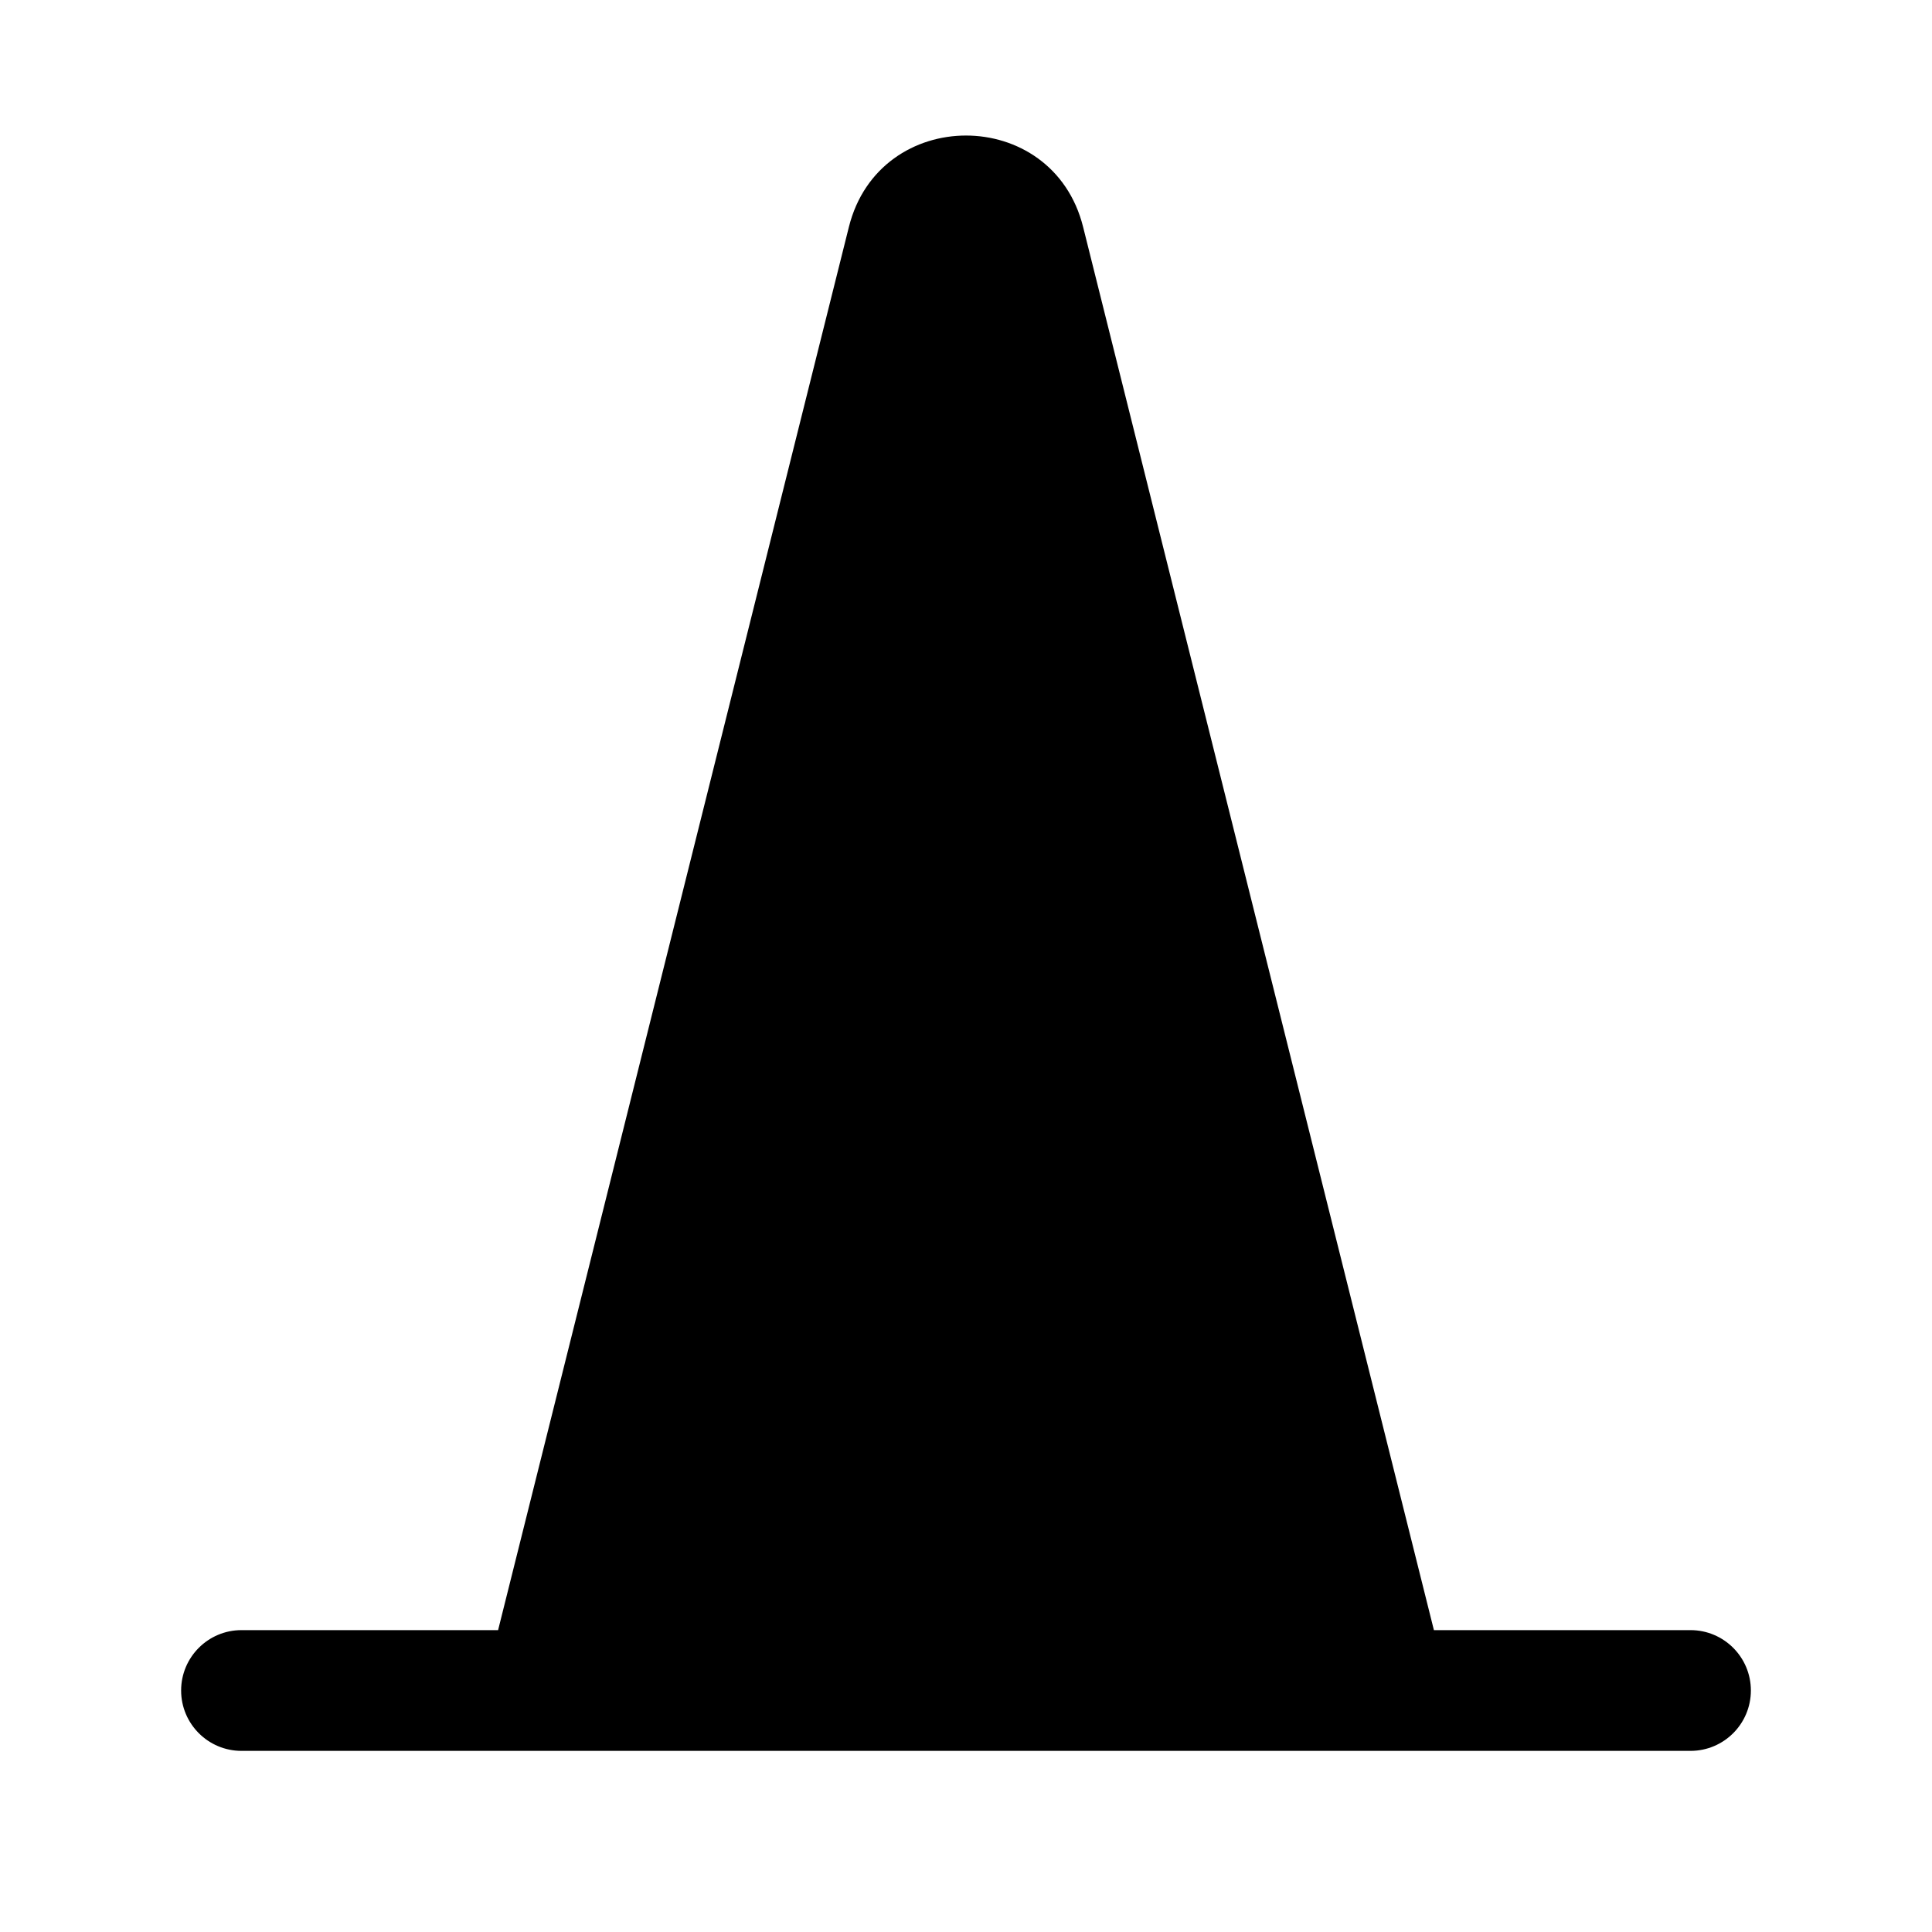
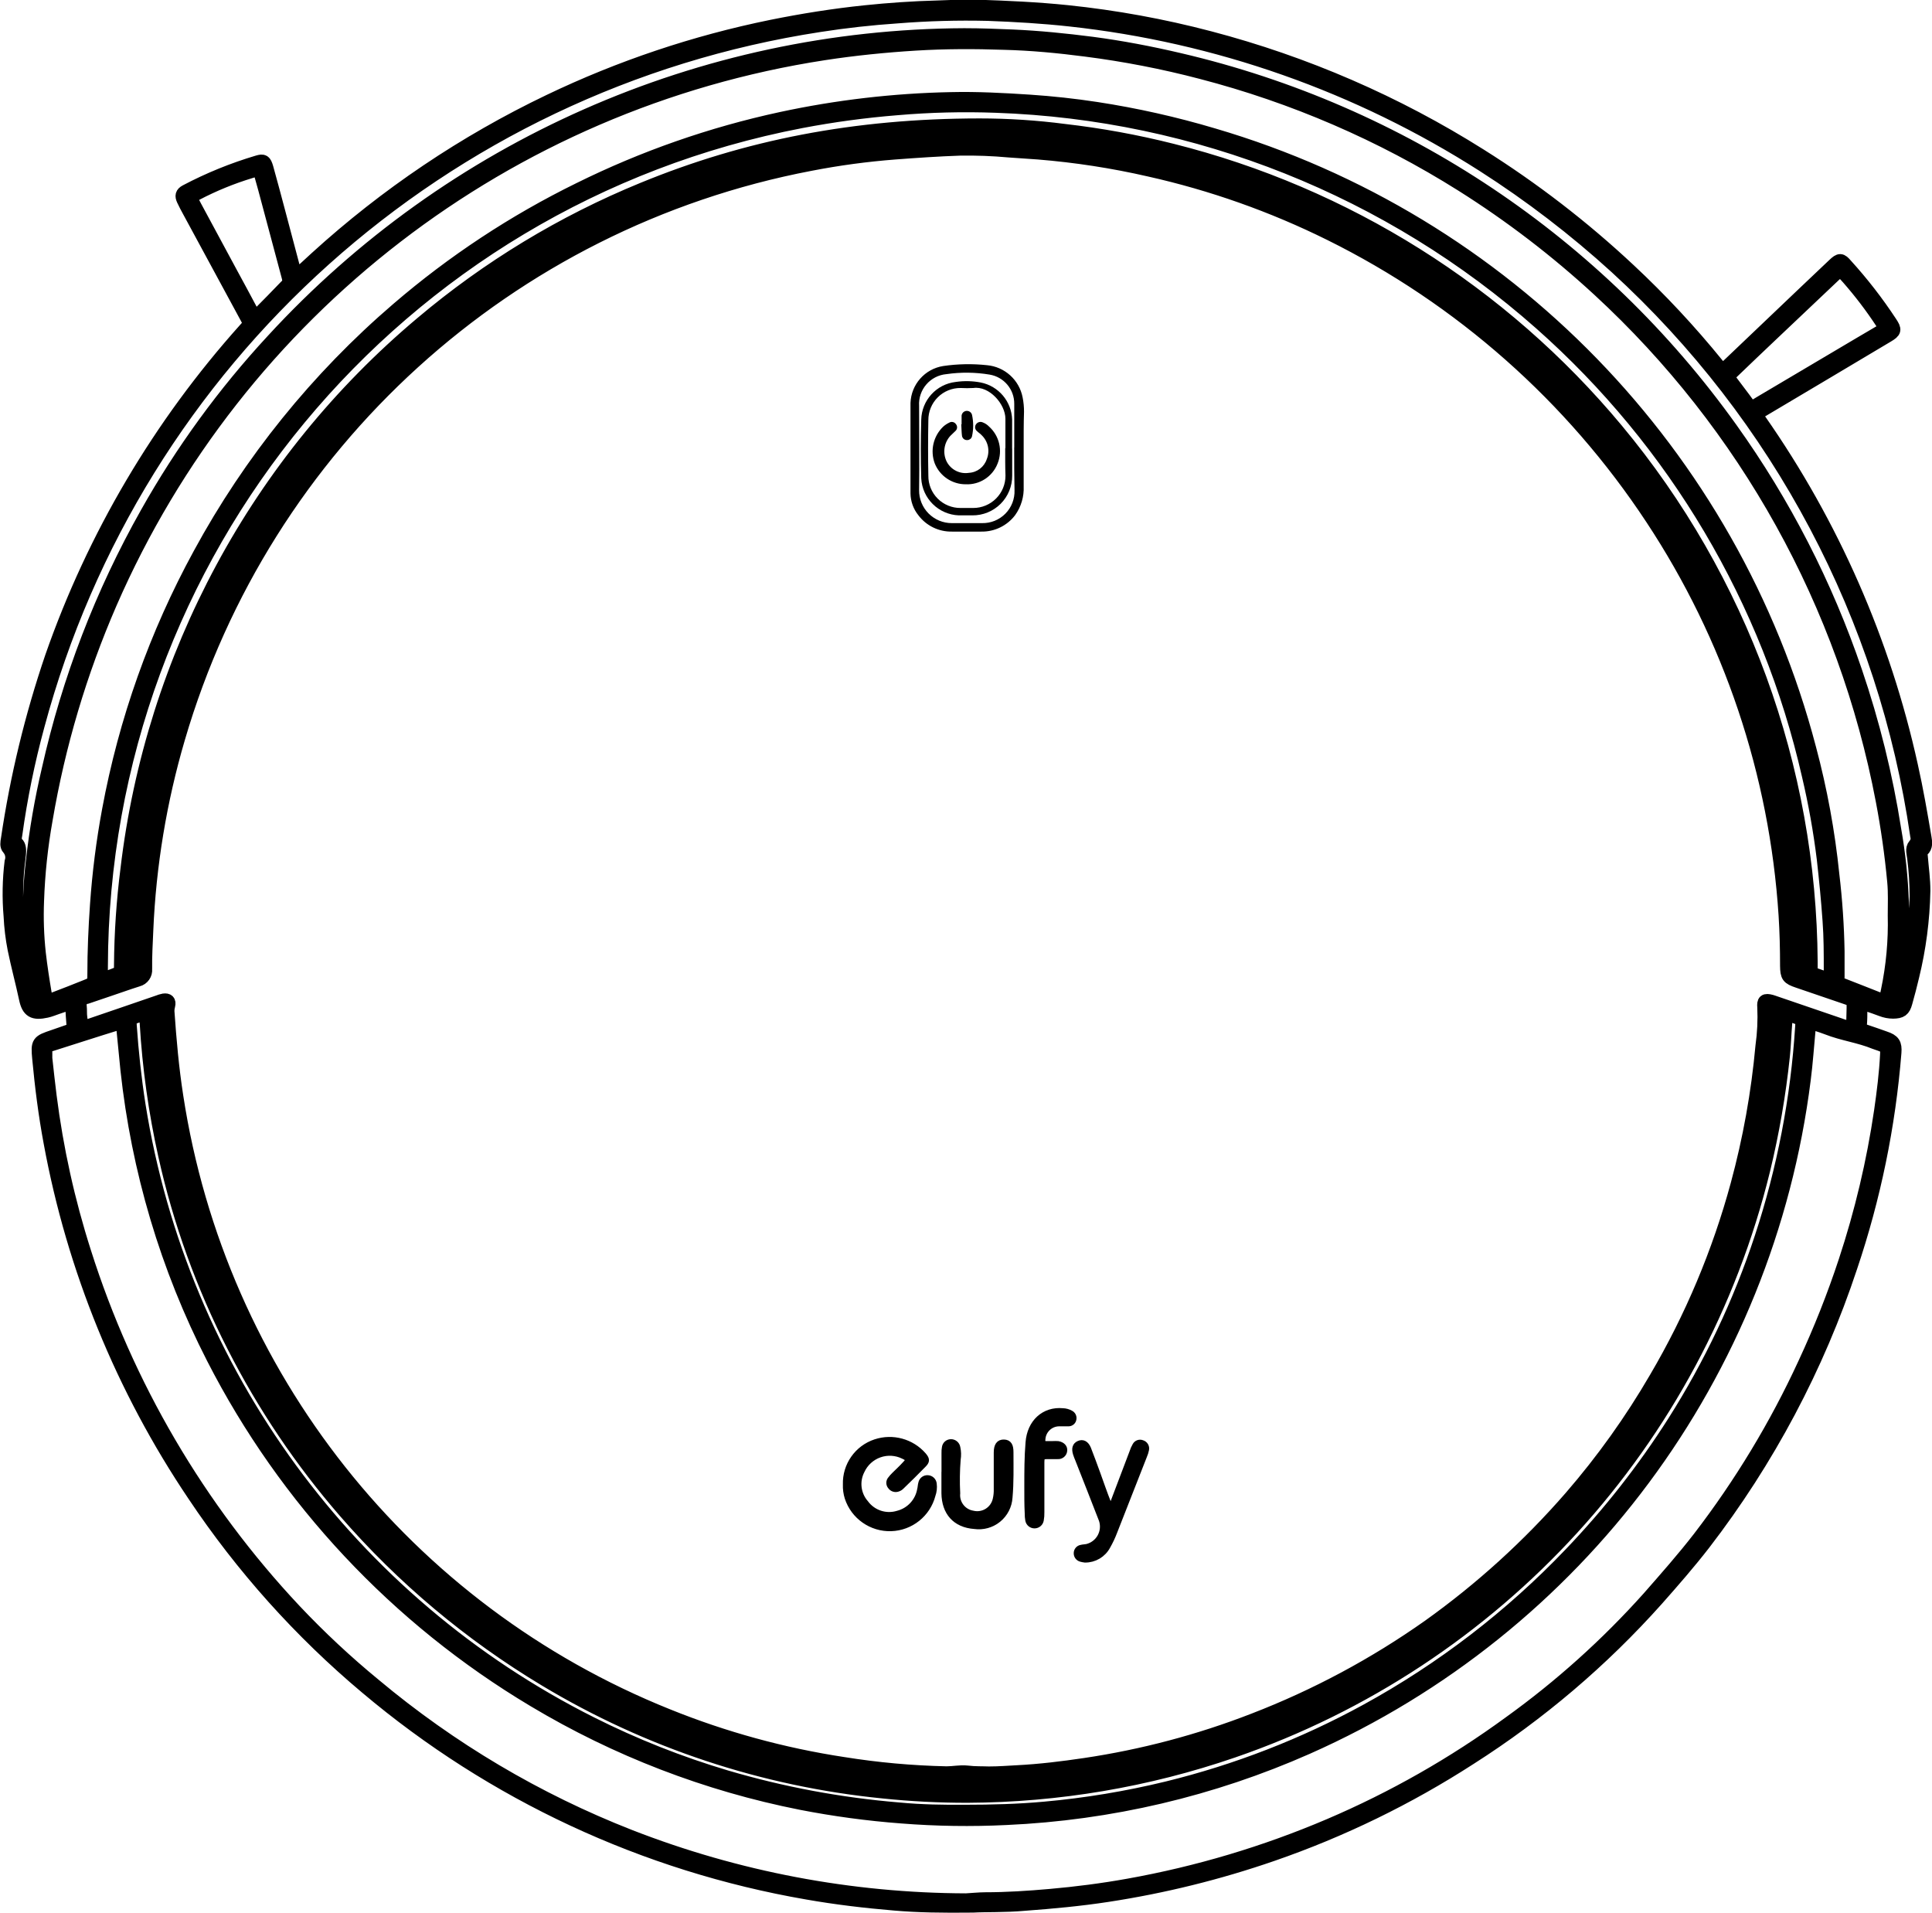
- <svg xmlns="http://www.w3.org/2000/svg" width="16" height="16" fill="currentColor" class="bi bi-cone" viewBox="0 0 16 16">
-   <path d="M7.03 1.88c.252-1.01 1.688-1.01 1.94 0l2.905 11.62H14a.5.5 0 0 1 0 1H2a.5.5 0 0 1 0-1h2.125L7.03 1.88z" />
+ <svg xmlns="http://www.w3.org/2000/svg" height="282.18" viewBox="0 0 285.07 282.18" width="285.07">
+   <g transform="translate(-10.23 -27.09)">
+     <g stroke="#000">
+       <path d="m153.8 308.25c-4.56.05-8.08 0-11.58-.3-4.31-.36-8.61-.87-12.88-1.62a137 137 0 0 1 -65-30.27 134.79 134.79 0 0 1 -25.47-28.42 137.68 137.68 0 0 1 -21.21-52c-.77-4.11-1.29-8.25-1.68-12.4-.22-2.39-.14-2.47 2.15-3.24l2.33-.81a.78.78 0 0 0 .58-.89c-.07-.85-.13-1.71-.17-2.56 0-.58-.32-.65-.78-.5l-1.44.49c-.52.17-1 .39-1.56.51-1.94.43-2.68 0-3.06-1.82-.52-2.44-1.18-4.85-1.68-7.3a33.38 33.38 0 0 1 -.59-4.87 38.7 38.7 0 0 1 .14-8 2.06 2.06 0 0 0 -.39-2c-.34-.35-.23-.89-.15-1.35a151.81 151.81 0 0 1 6.51-26.9 142.94 142.94 0 0 1 28.52-48.3c.75-.83.76-.84.22-1.83l-8.47-15.64c-.3-.55-.6-1.1-.86-1.67s-.22-.92.39-1.24a58.2 58.2 0 0 1 10.61-4.32c.82-.24 1-.13 1.29.85.61 2.18 1.19 4.37 1.77 6.55.74 2.76 1.46 5.51 2.19 8.26 0 .19.12.38.16.57.13.5.37.55.73.21.83-.77 1.66-1.54 2.5-2.3a142.39 142.39 0 0 1 34.39-23.14 140.94 140.94 0 0 1 32.78-11c4.56-.92 9.14-1.65 13.76-2.13 3.57-.37 7.14-.62 10.73-.71 1.92-.05 3.83-.19 5.74-.12 4.48.15 9 .35 13.42.81a139 139 0 0 1 20.94 3.82 142.9 142.9 0 0 1 39.94 17.33 145.07 145.07 0 0 1 21.95 16.91 138.23 138.23 0 0 1 13 13.93l.45.54a.52.52 0 0 0 .82 0l.43-.4 10.94-10.42 4.67-4.43c.8-.75 1-.75 1.7.07a68.69 68.69 0 0 1 6.59 8.5c.69 1.05.66 1.26-.43 1.91l-9.05 5.39c-3.18 1.89-6.38 3.78-9.56 5.68-.88.53-.87.55-.28 1.4a142.43 142.43 0 0 1 22.38 51c.79 3.51 1.39 7 2 10.58.1.65.24 1.33-.36 1.86-.32.27-.2.63-.18 1 .13 1.67.38 3.33.37 5a57.76 57.76 0 0 1 -1.65 12.62c-.31 1.29-.63 2.57-1 3.85-.3 1.11-.69 1.36-1.85 1.38a4.73 4.73 0 0 1 -1.71-.33c-.7-.25-1.39-.52-2.09-.74s-1-.16-1 .7 0 1.48-.06 2.22a1 1 0 0 0 .76 1c1 .32 1.91.67 2.88 1 1.26.42 1.55.86 1.45 2.15a131.72 131.72 0 0 1 -6.51 31.67 138 138 0 0 1 -21.64 40.76c-2.2 2.84-4.56 5.54-6.94 8.23a132.1 132.1 0 0 1 -27.57 23.44 135.24 135.24 0 0 1 -29.19 14.21 138.35 138.35 0 0 1 -24.28 6c-4.05.62-8.12 1-12.21 1.3-2.93.27-5.82.16-7.65.27zm2.32-19.56c1.61 0 2.89-.12 4.18-.18 3.36-.17 6.69-.58 10-1.07a115.81 115.81 0 0 0 24.95-6.61 119 119 0 0 0 25.83-13.83 120.62 120.62 0 0 0 20.92-19 115.39 115.39 0 0 0 12.57-17.6 116.6 116.6 0 0 0 12-28.52 119.38 119.38 0 0 0 3.68-20.47 31.25 31.25 0 0 0 .27-5.72c-.08-.93.12-1.1 1.05-.86.22.06.44.15.66.22l9.42 3.22a8.42 8.42 0 0 0 .89.29c.84.2 1.06 0 1.11-.81 0-.66.05-1.33.05-2 0-1.08 0-1.12-1.09-1.49l-7.09-2.42c-1.44-.49-1.62-.73-1.64-2.28 0-2.49-.06-5-.22-7.48a120.23 120.23 0 0 0 -19.66-58.5 121.4 121.4 0 0 0 -47.52-42 118.21 118.21 0 0 0 -26.65-9.43 114.8 114.8 0 0 0 -16.4-2.53l-4.32-.3a67.58 67.58 0 0 0 -7.25-.27c-3.19.11-6.38.33-9.57.57a109.6 109.6 0 0 0 -12.51 1.69 120.72 120.72 0 0 0 -93.24 84.69 118.34 118.34 0 0 0 -4.69 28.33c-.08 1.91-.2 3.82-.17 5.73a1.48 1.48 0 0 1 -1.11 1.58l-1.23.4c-2.1.71-4.2 1.45-6.31 2.15a1.15 1.15 0 0 0 -1 1.36c.06.54 0 1.1.08 1.64.16 1.49.26 1.56 1.65 1.08 3.25-1.1 6.5-2.23 9.75-3.34a4.79 4.79 0 0 1 .89-.27c.58-.08.82.16.69.72a3.19 3.19 0 0 0 -.12.92c.29 4.2.66 8.39 1.31 12.56a117.61 117.61 0 0 0 72.45 91.33 115.69 115.69 0 0 0 25.91 7.1 111.23 111.23 0 0 0 15.25 1.38c1 0 2-.22 3-.12 1.23.15 2.39.1 3.23.14zm-3.35 18.72c.93-.05 1.87-.15 2.8-.16 3.2 0 6.39-.21 9.58-.49 3.89-.34 7.76-.84 11.6-1.53a137.19 137.19 0 0 0 29.66-8.85 134.52 134.52 0 0 0 26.59-15.13 127.27 127.27 0 0 0 20.51-18.43c2.55-2.91 5.11-5.8 7.47-8.85a134.71 134.71 0 0 0 15.53-25.7 138.61 138.61 0 0 0 6-15.14 131.91 131.91 0 0 0 5.24-22.13c.4-2.78.75-5.57.89-8.38.05-1-.05-1.12-1-1.47-.26-.1-.53-.17-.78-.27-2.28-.94-4.75-1.24-7-2.13-.54-.21-1.1-.39-1.66-.57-.92-.28-1-.26-1.07.72-.24 2.49-.4 5-.72 7.45a124.84 124.84 0 0 1 -73.3 98.55 123.18 123.18 0 0 1 -44.41 10.43 120.56 120.56 0 0 1 -15.44-.23 127.67 127.67 0 0 1 -14.83-2 123.26 123.26 0 0 1 -39.43-15.18 125.32 125.32 0 0 1 -47.32-50.51 121.41 121.41 0 0 1 -8.31-20.73 123.06 123.06 0 0 1 -4.37-21.75c-.22-2.1-.4-4.2-.62-6.29-.08-.68-.18-.75-.82-.55-3.27 1-6.52 2.07-9.79 3.1a1 1 0 0 0 -.82 1.1v.93c.21 1.86.4 3.73.64 5.58a128.93 128.93 0 0 0 5.09 23 138.28 138.28 0 0 0 31 52.87 126.93 126.93 0 0 0 11.78 11 135.83 135.83 0 0 0 37.68 22.33 137.67 137.67 0 0 0 49.63 9.41zm137-145.27c0-1.67.08-3.35-.08-5q-.56-6-1.69-11.92a137.23 137.23 0 0 0 -41.83-75.36 139.52 139.52 0 0 0 -20.24-15.5 136.77 136.77 0 0 0 -38.43-16.6 134.25 134.25 0 0 0 -17.11-3.32c-4-.52-8-.9-12-1-4.36-.15-8.73-.15-13.11.12s-9 .73-13.48 1.42a137.69 137.69 0 0 0 -105.3 81.07 138.13 138.13 0 0 0 -9.5 31.95 84.38 84.38 0 0 0 -1.27 12 52.21 52.21 0 0 0 .26 7.71c.23 2 .54 4 .88 6 .17 1 .36 1.12 1.34.75 1.57-.59 3.13-1.21 4.68-1.83 1.22-.49 1.23-.5 1.23-1.79 0-3.44.15-6.86.39-10.29a122.87 122.87 0 0 1 1.77-13.92 127 127 0 0 1 13.42-37.78 128.36 128.36 0 0 1 29.23-36.18 126.63 126.63 0 0 1 26.8-17.67 128.07 128.07 0 0 1 29.77-10.4 131.28 131.28 0 0 1 25.06-2.92c3.87-.09 7.72.12 11.58.37 3.31.22 6.61.58 9.88 1.08a128.77 128.77 0 0 1 17.24 3.87 128.28 128.28 0 0 1 87.95 90.51 118.92 118.92 0 0 1 3.42 18.62 112.85 112.85 0 0 1 .77 11.32v3.75a1.07 1.07 0 0 0 .72 1.19c1.85.71 3.7 1.46 5.55 2.18.52.2.83 0 .92-.52.05-.27.12-.54.17-.81a48.23 48.23 0 0 0 1.01-11.1zm-137.25-129.89c2.54 0 4.8.1 7.07.19 3.94.17 7.86.57 11.76 1.07 4.33.57 8.62 1.39 12.88 2.39a138.67 138.67 0 0 1 81.4 54.46 137.41 137.41 0 0 1 18.37 35.79 139 139 0 0 1 5.75 23.27 77 77 0 0 1 1.14 10.81 58.89 58.89 0 0 1 -1.19 13.37c-.08.38-.12.77-.17 1.16 0 .2 0 .42.21.49a.42.42 0 0 0 .53-.33 7 7 0 0 0 .24-.78c.39-1.55.82-3.1 1.16-4.66a54.56 54.56 0 0 0 1.33-10.19 47.57 47.57 0 0 0 -.36-5.6c-.06-.65-.36-1.38.12-1.92a1.46 1.46 0 0 0 .32-1.39 140.89 140.89 0 0 0 -44.39-83.89 145.44 145.44 0 0 0 -19.57-15 141.73 141.73 0 0 0 -61-21.49c-4-.44-8.08-.68-12.13-.83a128.92 128.92 0 0 0 -13.33.37q-5.79.39-11.51 1.28a141.68 141.68 0 0 0 -115.35 103.34 127.36 127.36 0 0 0 -3.27 16c-.07.46-.23 1 .17 1.34s.42 1 .36 1.62c-.14 1.2-.3 2.4-.35 3.61a43.4 43.4 0 0 0 1 12.08c.48 2 1 3.94 1.48 5.91.07.27.19.57.53.5s.32-.38.25-.66c-.33-1.41-.42-2.85-.66-4.27a59.08 59.08 0 0 1 -.27-16.1 114 114 0 0 1 2.35-13.6 138.4 138.4 0 0 1 14.52-37.78 134.67 134.67 0 0 1 18.56-25.48 139.36 139.36 0 0 1 102.05-45.08zm2.23 13.31a97.42 97.42 0 0 1 12.51.81 122.14 122.14 0 0 1 15.88 2.9 124.88 124.88 0 0 1 65.61 41.23 123.87 123.87 0 0 1 28.68 78.5v1.17a.67.67 0 0 0 .44.64c.62.23 1.25.44 1.88.64.33.11.54 0 .58-.36a7.22 7.22 0 0 0 0-.93c0-2.42 0-4.83-.18-7.25-.21-3-.51-6.07-.85-9.09a114.75 114.75 0 0 0 -2.2-12.32 126.54 126.54 0 0 0 -39.53-66.7 127.85 127.85 0 0 0 -80.37-32.07 119 119 0 0 0 -14.62.36 131.77 131.77 0 0 0 -14.13 1.91 127.25 127.25 0 0 0 -103.3 124.7c0 2.05-.13 2 1.76 1.3 1.12-.42 1.14-.4 1.14-1.55a119 119 0 0 1 .95-14.12 124.22 124.22 0 0 1 43.48-80.57 122.65 122.65 0 0 1 32.61-19.76c15.31-6.29 31.25-9.42 49.66-9.44zm-2.2 248.78c4.11 0 8-.11 11.82-.46a123.21 123.21 0 0 0 18.1-3 121.15 121.15 0 0 0 29.38-11.41 123.9 123.9 0 0 0 30.15-23.15 125.55 125.55 0 0 0 15.22-19.4 122.11 122.11 0 0 0 12.89-27.23 124.47 124.47 0 0 0 6-31.17c.07-1 0-1.08-1-1.43-1.22-.44-1.31-.4-1.43.9-.14 1.63-.18 3.27-.35 4.9a127.74 127.74 0 0 1 -2.91 16.82 121.18 121.18 0 0 1 -78.27 85.71 122 122 0 0 1 -39.15 6.63 118.64 118.64 0 0 1 -12.5-.64 119.65 119.65 0 0 1 -49.79-16.51 122.81 122.81 0 0 1 -29.56-24.81 120.93 120.93 0 0 1 -16.44-24.41 118.07 118.07 0 0 1 -10.13-28.11 123 123 0 0 1 -2.74-19.57c-.09-1.42-.08-1.43-1.39-1l-.22.07c-.81.33-.88.45-.82 1.32.27 3.93.69 7.84 1.3 11.74a123.81 123.81 0 0 0 66.76 91.23 121.24 121.24 0 0 0 19.89 7.88 127 127 0 0 0 25.49 4.76c3.31.32 6.63.36 9.7.34zm.73-247.73a113.61 113.61 0 0 0 -14.12.71 126.11 126.11 0 0 0 -15.16 2.68 123.16 123.16 0 0 0 -65.4 40 124.35 124.35 0 0 0 -14.83 21.71 122.31 122.31 0 0 0 -10 24.93 124.28 124.28 0 0 0 -4 20.78c-.27 2.64-.41 5.29-.6 7.93-.1 1.36-.07 2.74 0 4.1 0 .64.23.73.82.6s.73-.69.74-1.26a121.87 121.87 0 0 1 111.66-120.19c1.55-.13 3.11-.2 4.66-.34a49.41 49.41 0 0 1 6.66-.2c2.1.09 4.21.15 6.31.31 3 .23 5.92.42 8.85.82a126.13 126.13 0 0 1 18.53 3.91 120.44 120.44 0 0 1 26.22 11.19 122.66 122.66 0 0 1 48.29 50.94 119.46 119.46 0 0 1 10.37 29.51 114 114 0 0 1 2.58 21.93c0 .78.09 1.56.14 2.34a2.2 2.2 0 0 0 .1.57.84.84 0 0 0 .84.52c.44 0 .44-.37.46-.68s0-.63 0-.94a123.5 123.5 0 0 0 -11.4-50.48 123.89 123.89 0 0 0 -71.69-64.64 124.52 124.52 0 0 0 -30.16-6.37 95.3 95.3 0 0 0 -9.87-.38zm135.06 28.76c-.12-.22-.27-.49-.44-.75a58.93 58.93 0 0 0 -4.95-6.5c-1.17-1.31-1.14-1.34-2.42-.12l-8.83 8.36c-1.95 1.85-3.9 3.7-5.84 5.57-.72.69-.72.78-.14 1.56.78 1.06 1.61 2.1 2.38 3.18.38.54.75.6 1.25.22a5.09 5.09 0 0 1 .5-.3l15-8.88 2.91-1.71c.24-.15.5-.25.58-.63zm-235.49-7.12c0-.06-.06-.29-.12-.52q-1.73-6.44-3.44-12.87c-.2-.75-.42-1.5-.63-2.25a.54.54 0 0 0 -.79-.42l-.67.21a45.92 45.92 0 0 0 -8 3.27c-.92.47-.93.45-.47 1.38l.27.52 5.16 9.57c1.09 2 2.17 4 3.27 6.07.38.7.5.73 1 .22 1.35-1.35 2.68-2.72 4-4.09a1.12 1.12 0 0 0 .42-1.09z" stroke-width="2" />
+       <path d="m161.15 93.22v5.62a6.66 6.66 0 0 1 -1.24 4.18 6 6 0 0 1 -4.88 2.37c-1.45 0-2.89 0-4.33 0a5.93 5.93 0 0 1 -4.87-2.37 5.13 5.13 0 0 1 -1.13-3.14c0-4.44 0-8.89 0-13.34a5.6 5.6 0 0 1 4.73-5.33 25.57 25.57 0 0 1 6.42-.12 5.77 5.77 0 0 1 5.15 4.66 10.43 10.43 0 0 1 .2 2.09c-.06 1.79-.05 3.59-.05 5.38zm-1.14 0c0-2.18 0-4.36 0-6.54a4.47 4.47 0 0 0 -3.74-4.45 20.82 20.82 0 0 0 -6.4-.07 4.56 4.56 0 0 0 -4.15 4.84c0 4.13.06 8.26 0 12.39a4.94 4.94 0 0 0 4.95 5h4.45a4.82 4.82 0 0 0 4.93-5c-.05-2.03-.05-4.1-.05-6.17z" stroke-width=".25" />
+       <path d="m135.1 246.09a6.3 6.3 0 0 1 4.33-6.18 6.57 6.57 0 0 1 7 1.91c.48.58.52.79 0 1.31-1.05 1.09-2.15 2.15-3.24 3.21a1.21 1.21 0 0 1 -.49.31.85.85 0 0 1 -1-.3.74.74 0 0 1 0-1 5.23 5.23 0 0 1 .54-.61c.53-.53 1.06-1 1.58-1.58.67-.7.65-.9-.26-1.33a4.62 4.62 0 0 0 -6.24 2.21 4.32 4.32 0 0 0 .58 4.83 4.38 4.38 0 0 0 4.81 1.59 4.53 4.53 0 0 0 3.34-3.57c.09-.34.09-.7.18-1a.85.85 0 0 1 .86-.67.87.87 0 0 1 .86.81 3.52 3.52 0 0 1 -.18 1.61 6.47 6.47 0 0 1 -12.41.39 5.77 5.77 0 0 1 -.26-1.94z" />
+       <path d="m170.32 257.11a3.89 3.89 0 0 1 -.57-.11.78.78 0 0 1 -.59-.78.74.74 0 0 1 .64-.73c.26-.07.54-.06.81-.12a3.15 3.15 0 0 0 2.26-4.05c-1.15-3-2.34-5.95-3.5-8.93-.12-.29-.24-.58-.33-.87-.22-.73-.08-1.17.43-1.39s.95 0 1.25.7c.49 1.23.93 2.48 1.39 3.72.52 1.43 1 2.86 1.57 4.28.1.24.11.65.39.66s.38-.43.48-.7c.95-2.47 1.88-4.95 2.82-7.43a4.81 4.81 0 0 1 .44-1 .73.73 0 0 1 .92-.32.77.77 0 0 1 .54.92 4.51 4.51 0 0 1 -.28.88q-2.19 5.61-4.4 11.21a15.13 15.13 0 0 1 -1 2.12 3.65 3.65 0 0 1 -3.27 1.94z" />
+       <path d="m149.65 244.45c0-1 0-2 0-3a3.69 3.69 0 0 1 .06-.81.84.84 0 0 1 .8-.73.89.89 0 0 1 .92.74 4.63 4.63 0 0 1 .05 1.74 38.39 38.39 0 0 0 -.07 5 2.82 2.82 0 0 0 2.34 3.06 2.85 2.85 0 0 0 3.46-2.17 5.91 5.91 0 0 0 .15-1.51c0-1.79 0-3.58 0-5.38 0-1 .32-1.45 1-1.43s.91.43.91 1.38c0 2.22.06 4.44-.14 6.66a4.48 4.48 0 0 1 -5.1 4.16c-2.82-.2-4.35-2-4.39-4.77 0-1 0-1.95 0-2.93z" />
+       <path d="m161.87 246.32c0-2.14 0-4.29.18-6.42.22-2.93 2.27-4.82 5-4.56a2.44 2.44 0 0 1 1.12.31.72.72 0 0 1 .39.78.67.67 0 0 1 -.65.58c-.46 0-.93 0-1.4 0a2.55 2.55 0 0 0 -2.53 2.42c-.06.5.09.75.6.76h.94a7.2 7.2 0 0 1 .81 0c.6.11.93.46.87.91a.83.83 0 0 1 -.9.75c-.46 0-.93 0-1.4 0-1 0-1.06.1-1.07 1.09v7.25a5.62 5.62 0 0 1 -.09 1.16.88.88 0 0 1 -1.73 0 5.1 5.1 0 0 1 -.08-1c-.07-1.3-.06-2.67-.06-4.03z" />
+     </g>
+     <path d="m159.58 93.26v4a5.82 5.82 0 0 1 -5.88 5.86c-.66 0-1.33 0-2 0a5.77 5.77 0 0 1 -5.54-5.46c-.09-2.89-.08-5.77 0-8.66a5.74 5.74 0 0 1 5.07-5.56 11.07 11.07 0 0 1 3.72.08 5.76 5.76 0 0 1 4.62 5.45v4.33zm-1-.06v-4.33c0-2.16-2.37-4.88-4.72-4.54a16.63 16.63 0 0 1 -1.87 0 4.72 4.72 0 0 0 -4.78 4.75q-.08 4.1 0 8.19a4.71 4.71 0 0 0 4.76 4.76h1.87a4.75 4.75 0 0 0 4.75-4.77c-.05-1.33-.04-2.69-.04-4.06z" />
+     <path d="m152.73 98.41a4.78 4.78 0 0 1 -4.46-3 4.94 4.94 0 0 1 1.21-5.28 3.67 3.67 0 0 1 .87-.58.61.61 0 0 1 .83.19.6.6 0 0 1 -.07.85c-.24.26-.52.47-.76.73a3.53 3.53 0 0 0 -.55 3.92 3.26 3.26 0 0 0 3.42 1.73 3.06 3.06 0 0 0 2.72-2.08 3.34 3.34 0 0 0 -.77-3.68c-.2-.23-.48-.39-.7-.61a.62.62 0 0 1 -.12-.85.68.68 0 0 1 .84-.23 2.39 2.39 0 0 1 .87.57 4.75 4.75 0 0 1 1.25 5.34 4.68 4.68 0 0 1 -4.58 2.98z" stroke="#000" stroke-width=".25" />
+     <path d="m152.24 89.81c0-.47 0-.93 0-1.4a.66.66 0 0 1 1.29-.1 7.3 7.3 0 0 1 0 3.12.6.6 0 0 1 -.61.46.61.61 0 0 1 -.63-.57c-.06-.5-.06-1-.09-1.51z" stroke="#000" stroke-width=".25" />
+   </g>
</svg>
